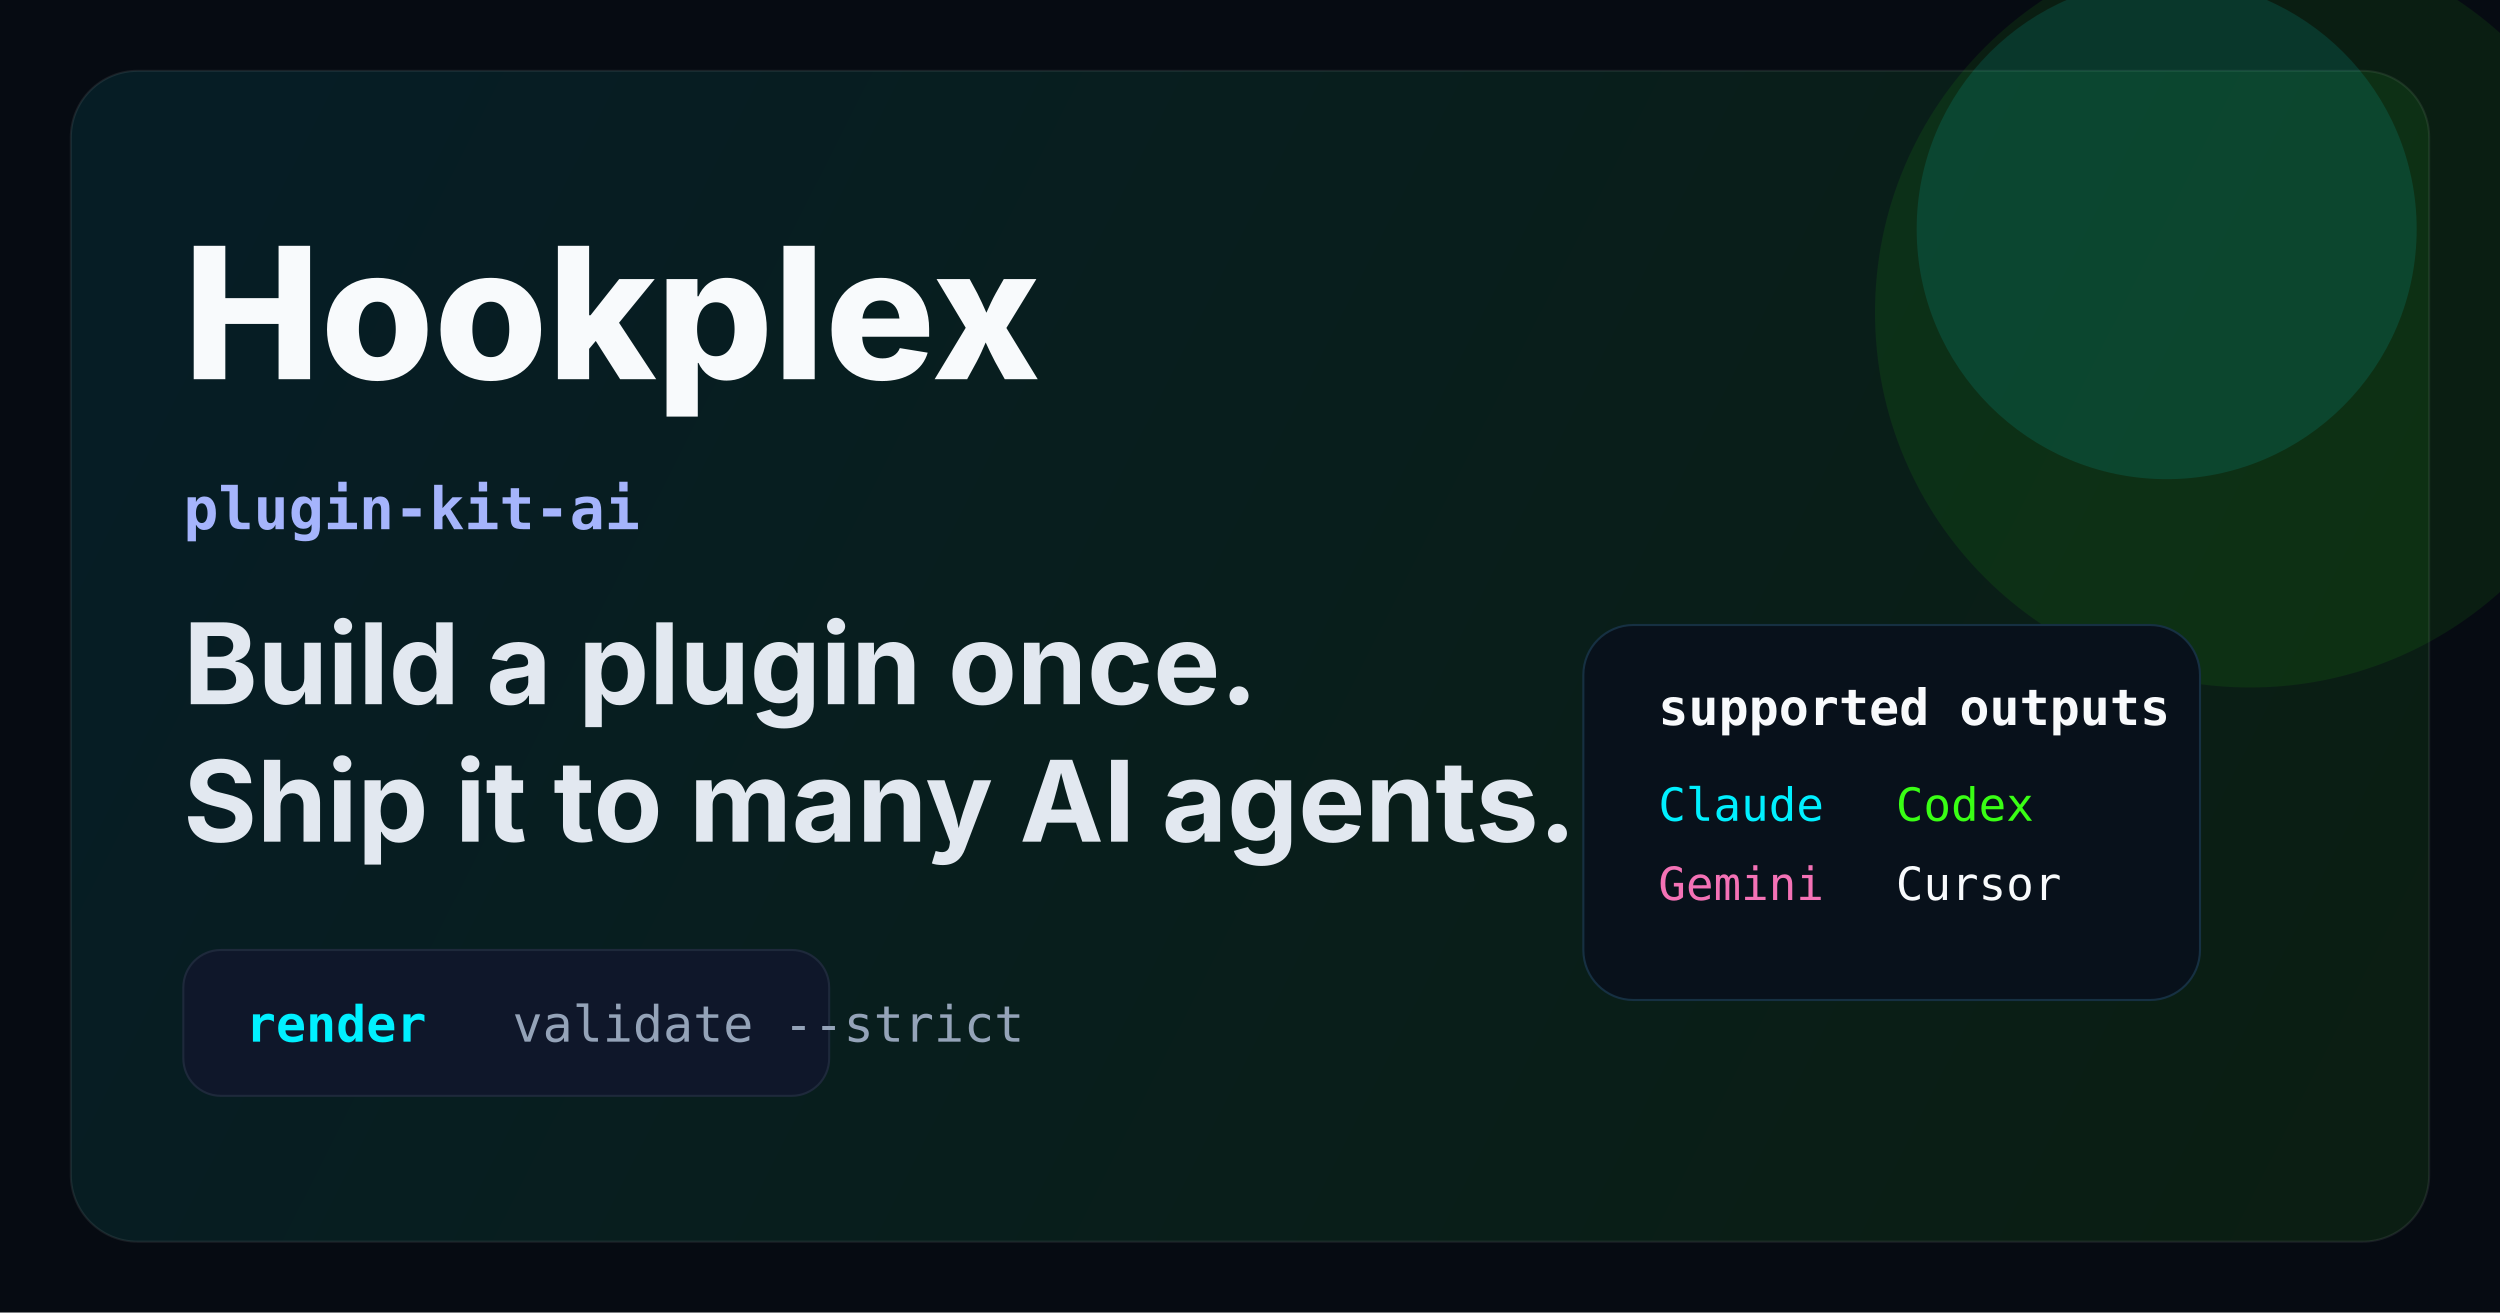
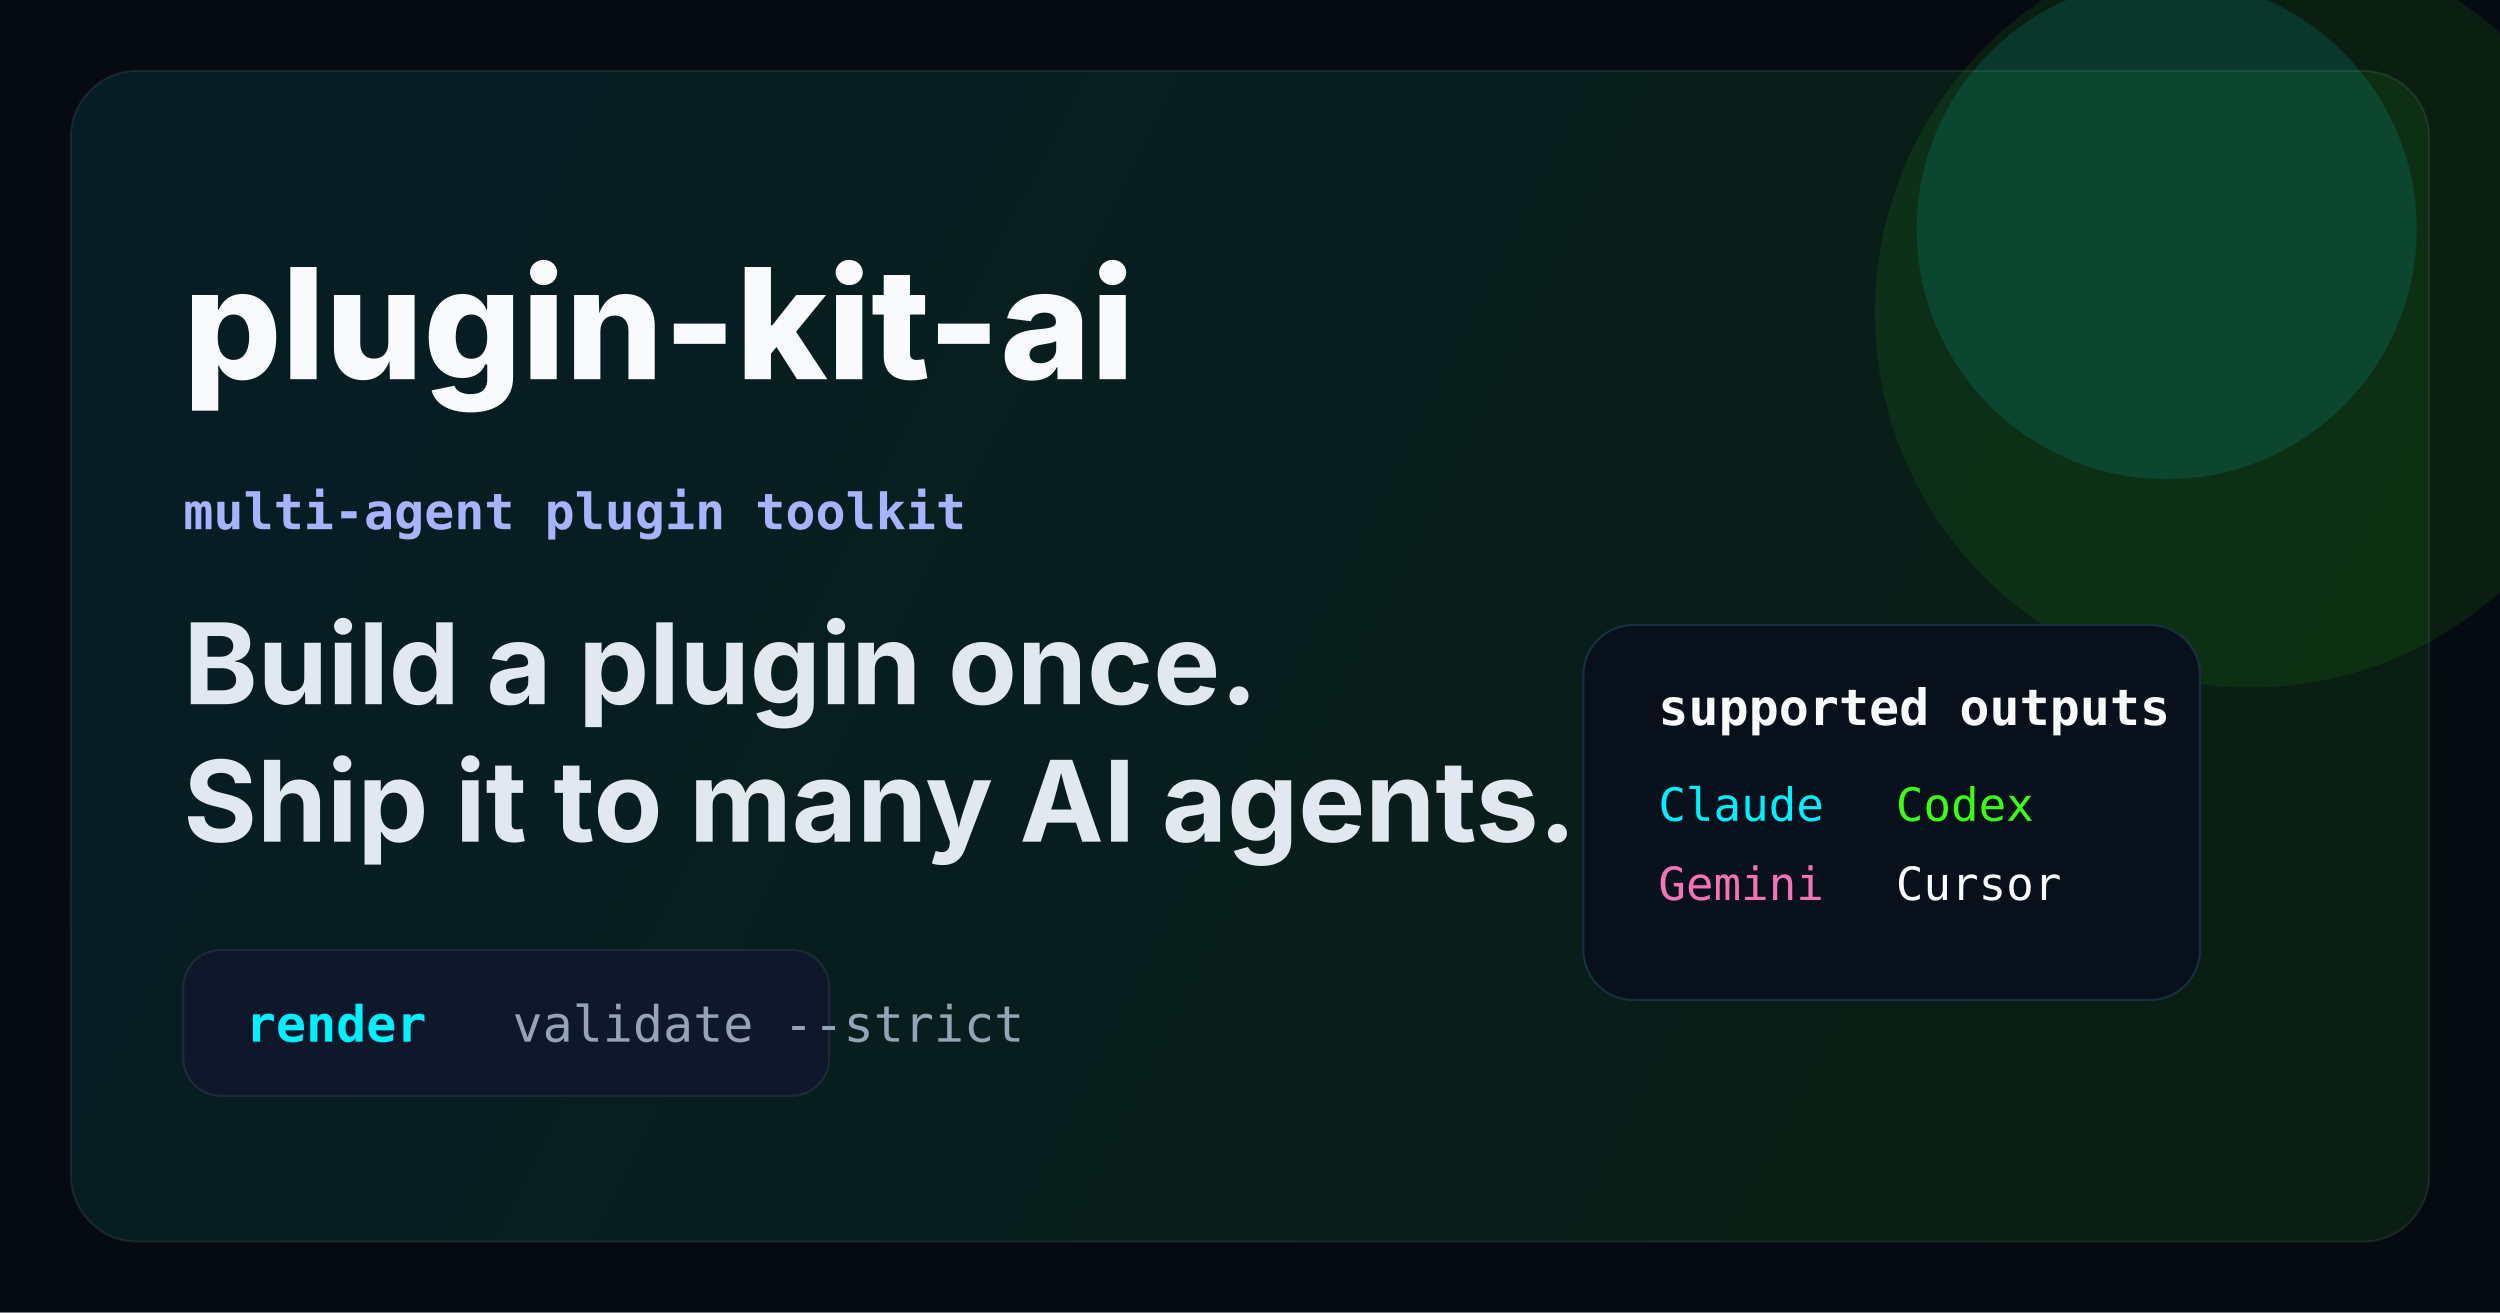
<svg xmlns="http://www.w3.org/2000/svg" width="1200" height="630" viewBox="0 0 1200 630" fill="none">
  <rect width="1200" height="630" fill="#060B12" />
  <rect x="34" y="34" width="1132" height="562" rx="32" fill="url(#paint0_linear)" fill-opacity="0.08" stroke="#FFFFFF" stroke-opacity="0.08" />
  <circle cx="1040" cy="110" r="120" fill="#00F0FF" fill-opacity="0.12" />
  <circle cx="1080" cy="150" r="180" fill="#39FF14" fill-opacity="0.08" />
-   <text x="88" y="182" fill="#F8FAFC" font-family="Inter, Arial, sans-serif" font-size="88" font-weight="800">Hookplex</text>
-   <text x="88" y="254" fill="#A5B4FC" font-family="JetBrains Mono, monospace" font-size="28" font-weight="600">plugin-kit-ai</text>
+   <text x="88" y="182" fill="#F8FAFC" font-family="Inter, Arial, sans-serif" font-size="74" font-weight="800">plugin-kit-ai</text>
+   <text x="88" y="254" fill="#A5B4FC" font-family="JetBrains Mono, monospace" font-size="24" font-weight="600">multi-agent plugin toolkit</text>
  <text x="88" y="338" fill="#E2E8F0" font-family="Inter, Arial, sans-serif" font-size="54" font-weight="700">Build a plugin once.</text>
  <text x="88" y="404" fill="#E2E8F0" font-family="Inter, Arial, sans-serif" font-size="54" font-weight="700">Ship it to many AI agents.</text>
  <rect x="88" y="456" width="310" height="70" rx="18" fill="#0F172A" stroke="#1E293B" />
  <text x="118" y="500" fill="#00F0FF" font-family="JetBrains Mono, monospace" font-size="24" font-weight="700">render</text>
  <text x="246" y="500" fill="#94A3B8" font-family="JetBrains Mono, monospace" font-size="24">validate --strict</text>
  <rect x="760" y="300" width="296" height="180" rx="24" fill="#08111B" stroke="#163042" />
  <text x="796" y="348" fill="#F8FAFC" font-family="JetBrains Mono, monospace" font-size="24" font-weight="700">supported outputs</text>
  <text x="796" y="394" fill="#00F0FF" font-family="JetBrains Mono, monospace" font-size="22">Claude</text>
  <text x="910" y="394" fill="#39FF14" font-family="JetBrains Mono, monospace" font-size="22">Codex</text>
  <text x="796" y="432" fill="#F472B6" font-family="JetBrains Mono, monospace" font-size="22">Gemini</text>
  <text x="910" y="432" fill="#F8FAFC" font-family="JetBrains Mono, monospace" font-size="22">Cursor</text>
  <defs>
    <linearGradient id="paint0_linear" x1="90" y1="60" x2="1100" y2="570" gradientUnits="userSpaceOnUse">
      <stop stop-color="#00F0FF" />
      <stop offset="1" stop-color="#39FF14" />
    </linearGradient>
  </defs>
</svg>
